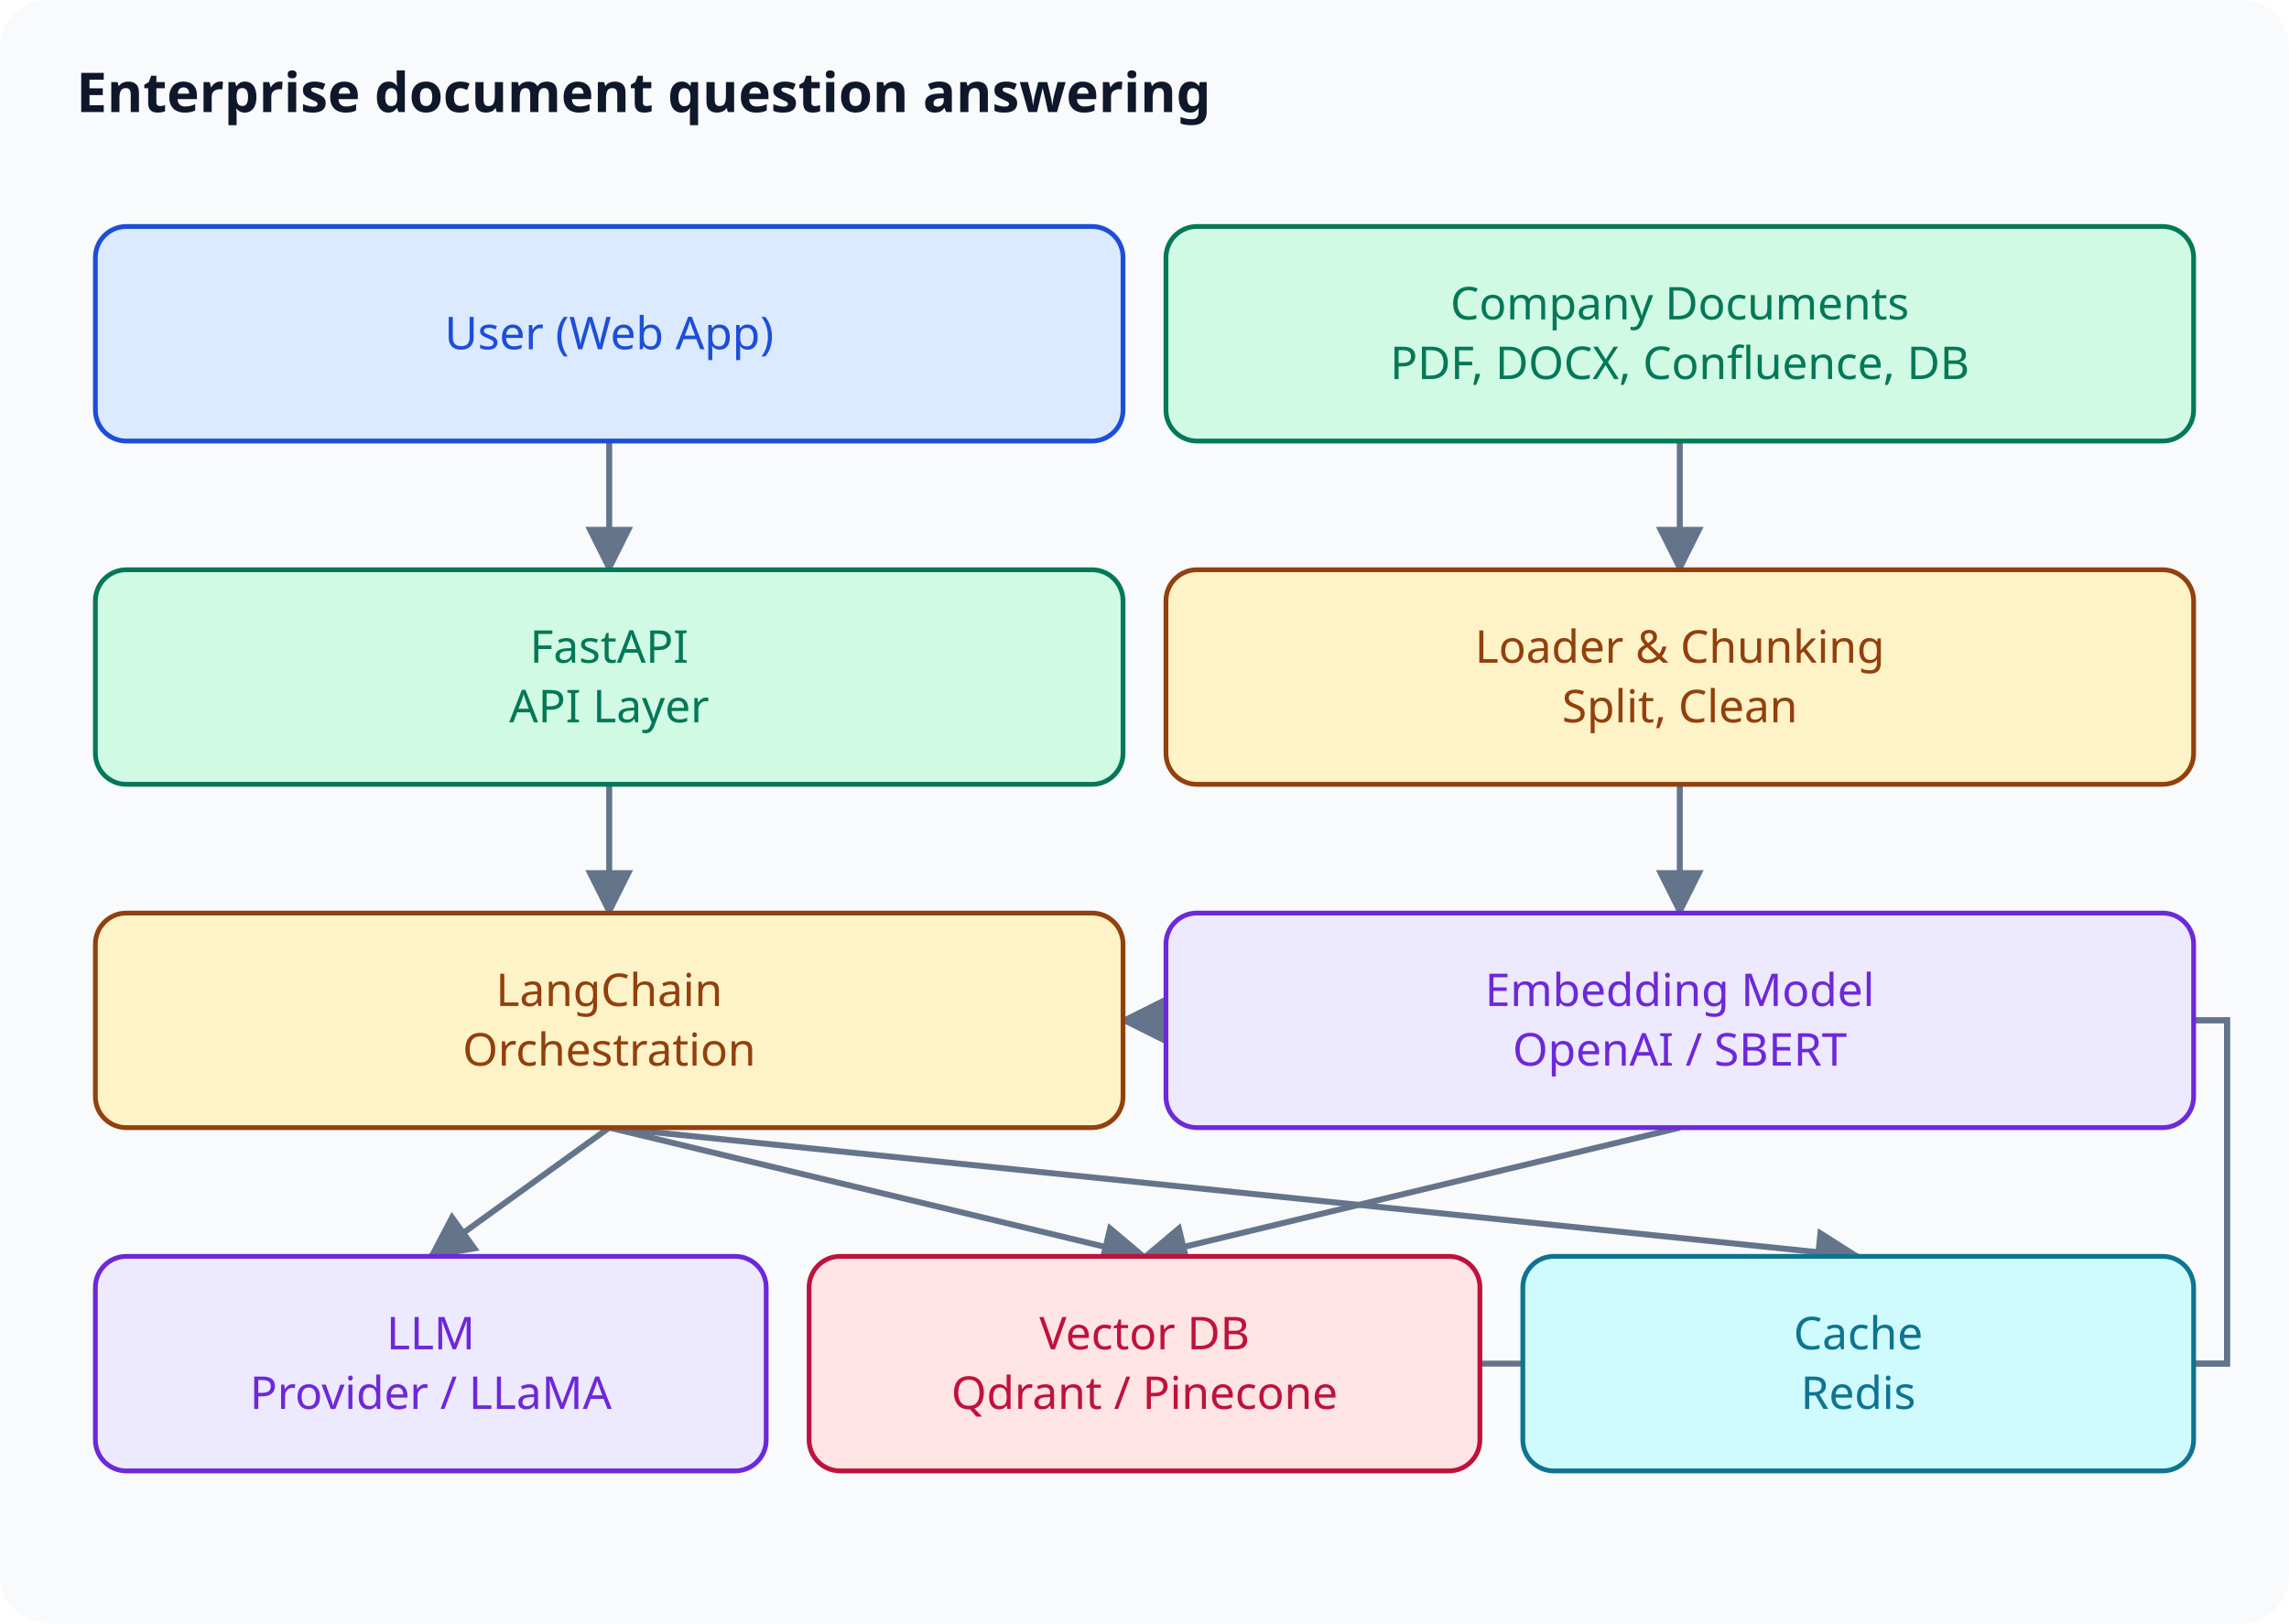
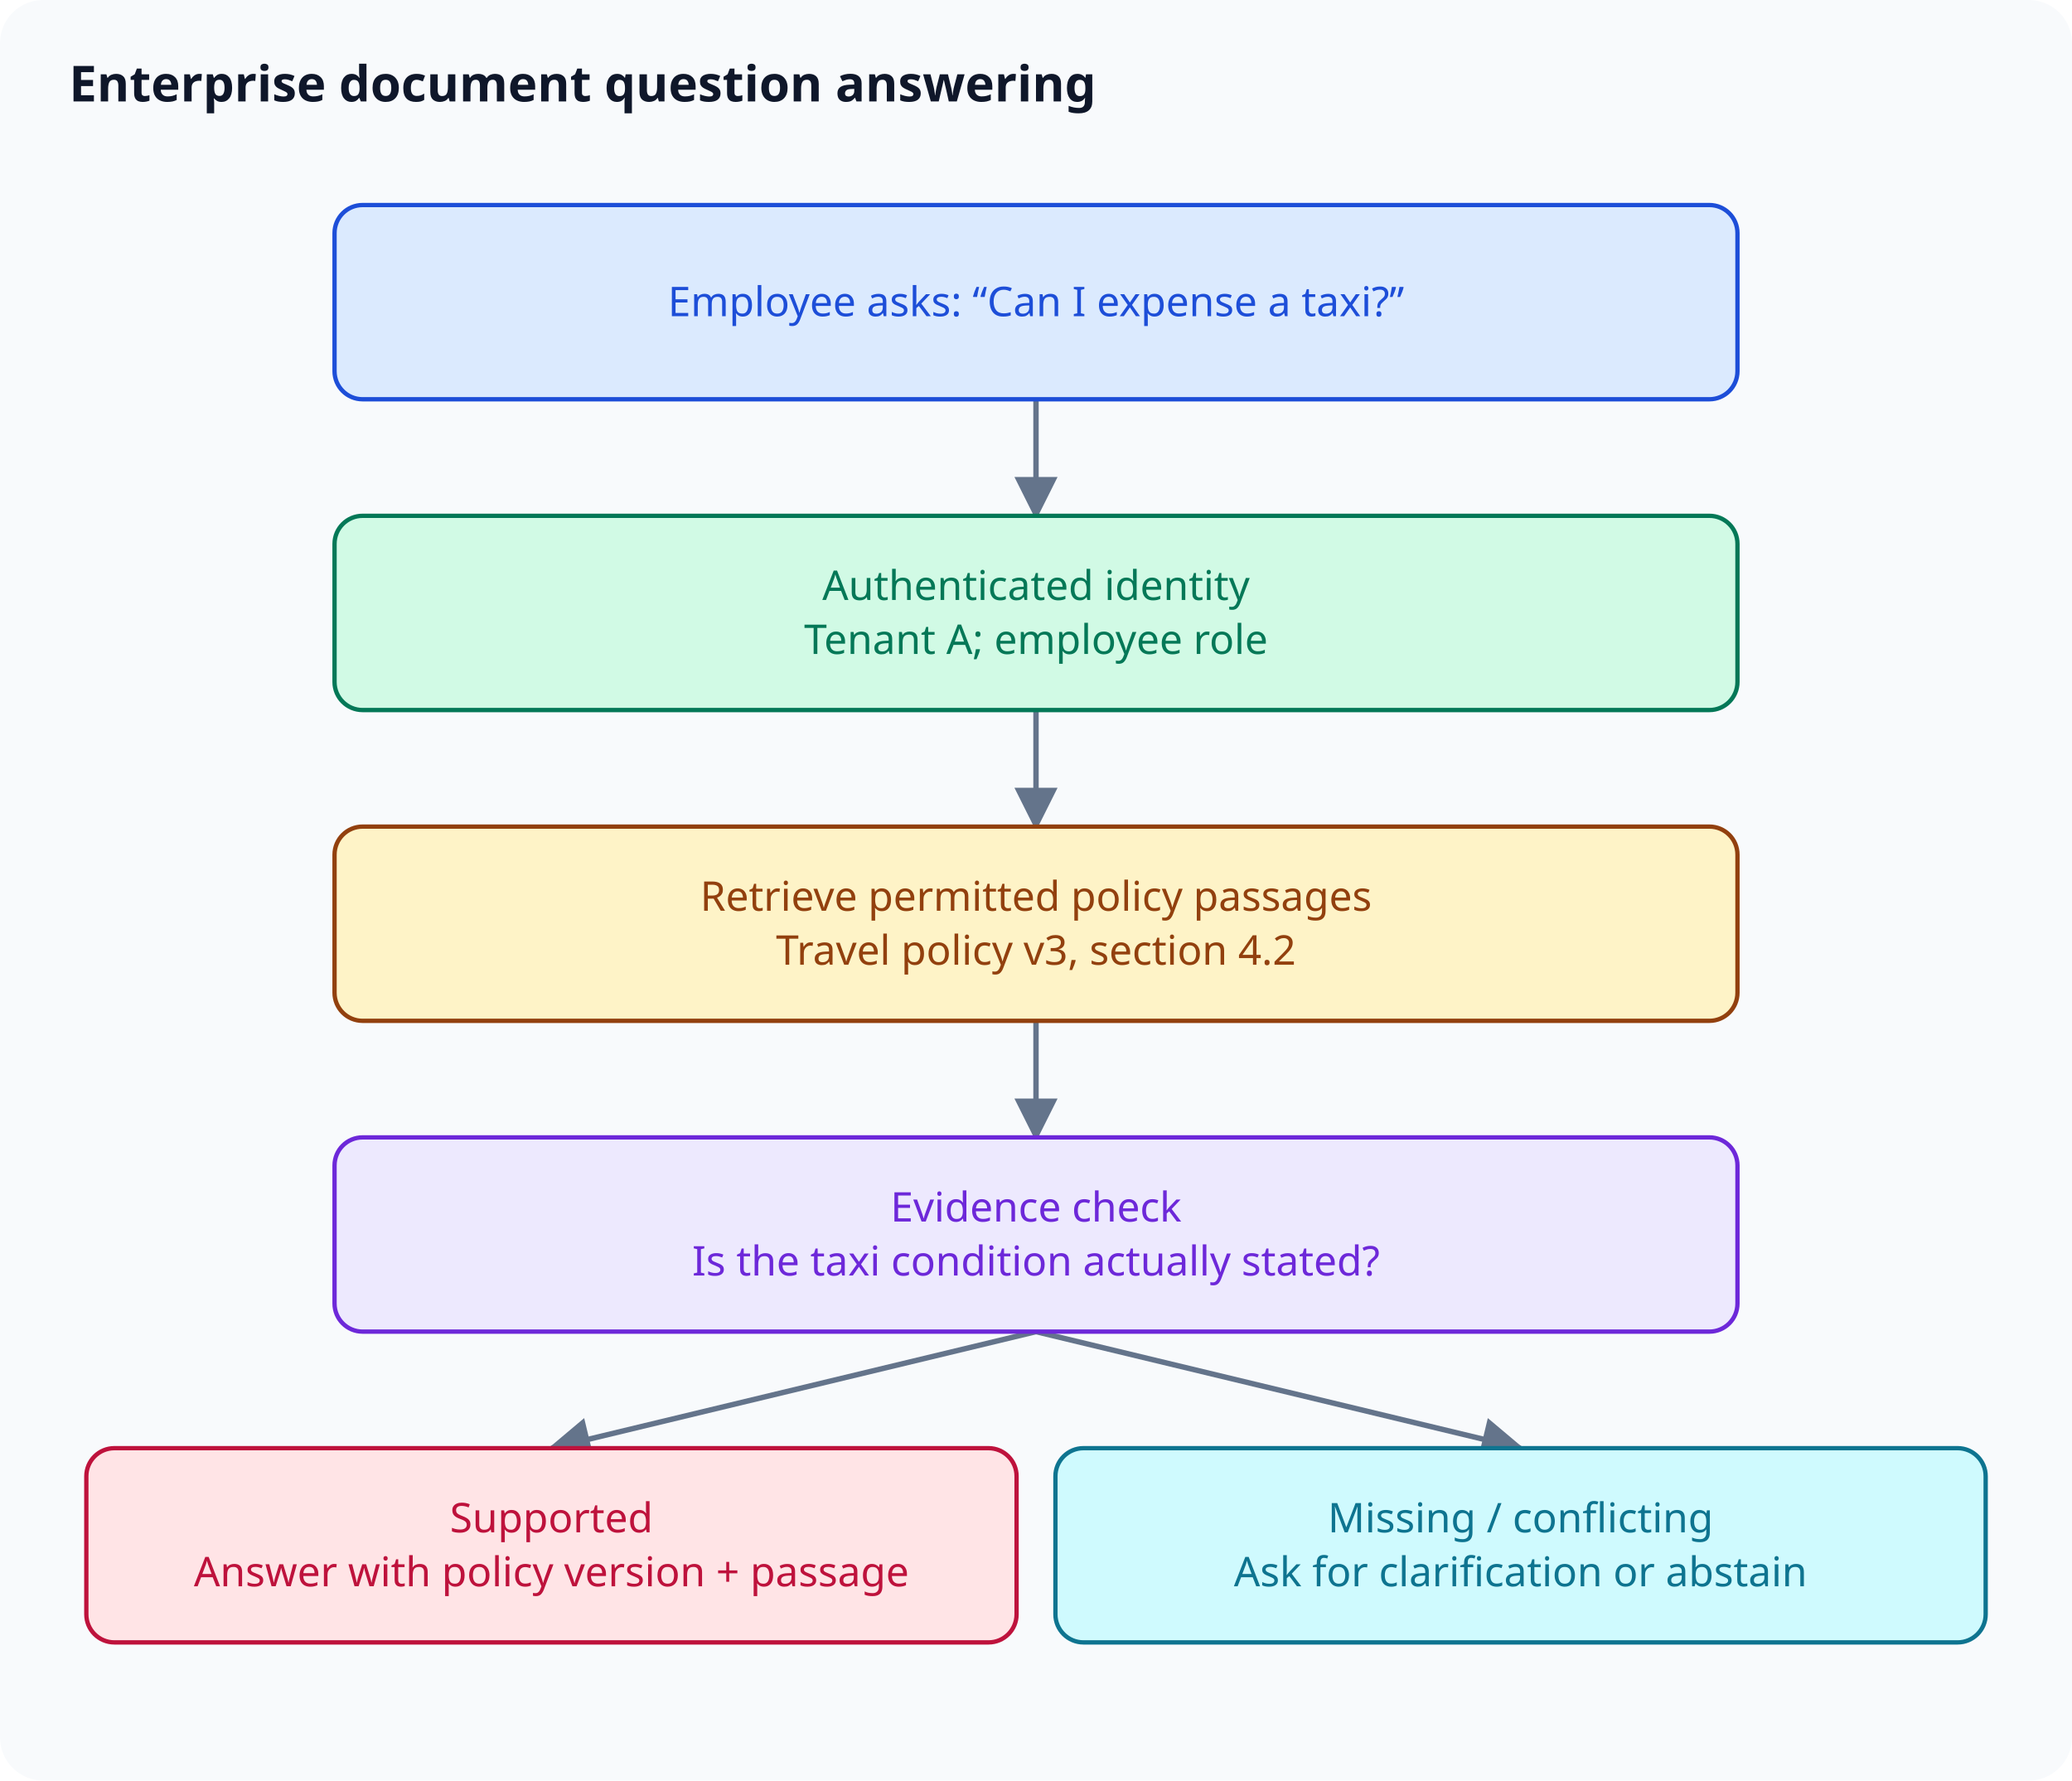
- <svg xmlns="http://www.w3.org/2000/svg" width="960" height="681" viewBox="0 0 960 681" role="img" aria-labelledby="title desc">
-   <rect width="960" height="681" rx="20" fill="#f8fafc" />
+ <svg xmlns="http://www.w3.org/2000/svg" width="960" height="825" viewBox="0 0 960 825" role="img" aria-labelledby="title desc">
+   <rect width="960" height="825" rx="20" fill="#f8fafc" />
  <defs>
    <marker id="arrow" viewBox="0 0 10 10" refX="9" refY="5" markerWidth="8" markerHeight="8" orient="auto-start-reverse">
      <path d="M0 0 L10 5 L0 10z" fill="#64748b" />
    </marker>
  </defs>
  <text x="32" y="47" font-family="system-ui,sans-serif" font-size="23" font-weight="700" fill="#0f172a">Enterprise document question answering</text>
-   <path d="M255.5 185 L255.5 239" fill="none" stroke="#64748b" stroke-width="2.5" marker-end="url(#arrow)" />
-   <path d="M704.5 185 L704.5 239" fill="none" stroke="#64748b" stroke-width="2.5" marker-end="url(#arrow)" />
-   <path d="M255.5 329 L255.5 383" fill="none" stroke="#64748b" stroke-width="2.5" marker-end="url(#arrow)" />
-   <path d="M704.5 329 L704.5 383" fill="none" stroke="#64748b" stroke-width="2.5" marker-end="url(#arrow)" />
-   <path d="M704.5 473 L480.0 527" fill="none" stroke="#64748b" stroke-width="2.5" marker-end="url(#arrow)" />
-   <path d="M255.5 473 L480.0 527" fill="none" stroke="#64748b" stroke-width="2.5" marker-end="url(#arrow)" />
-   <path d="M620.667 572.0 H934 V428.0 H471.0" fill="none" stroke="#64748b" stroke-width="2.5" marker-end="url(#arrow)" />
-   <path d="M255.5 473 L180.667 527" fill="none" stroke="#64748b" stroke-width="2.5" marker-end="url(#arrow)" />
-   <path d="M255.5 473 L779.333 527" fill="none" stroke="#64748b" stroke-width="2.5" marker-end="url(#arrow)" />
-   <path d="M920.0 572.0 H934 V428.0 H471.0" fill="none" stroke="#64748b" stroke-width="2.5" marker-end="url(#arrow)" />
-   <rect x="40.0" y="95" width="431.0" height="90" rx="13" fill="#dbeafe" stroke="#1d4ed8" stroke-width="2" />
-   <text x="255.5" y="146.5" text-anchor="middle" font-family="system-ui,sans-serif" font-size="19" fill="#1d4ed8">User (Web App)</text>
-   <rect x="489.0" y="95" width="431.0" height="90" rx="13" fill="#d1fae5" stroke="#047857" stroke-width="2" />
-   <text x="704.5" y="134.0" text-anchor="middle" font-family="system-ui,sans-serif" font-size="19" fill="#047857">Company Documents</text>
-   <text x="704.5" y="159.0" text-anchor="middle" font-family="system-ui,sans-serif" font-size="19" fill="#047857">PDF, DOCX, Confluence, DB</text>
-   <rect x="40.0" y="239" width="431.0" height="90" rx="13" fill="#d1fae5" stroke="#047857" stroke-width="2" />
-   <text x="255.5" y="278.0" text-anchor="middle" font-family="system-ui,sans-serif" font-size="19" fill="#047857">FastAPI</text>
-   <text x="255.5" y="303.0" text-anchor="middle" font-family="system-ui,sans-serif" font-size="19" fill="#047857">API Layer</text>
-   <rect x="489.0" y="239" width="431.0" height="90" rx="13" fill="#fef3c7" stroke="#92400e" stroke-width="2" />
-   <text x="704.5" y="278.0" text-anchor="middle" font-family="system-ui,sans-serif" font-size="19" fill="#92400e">Loader &amp; Chunking</text>
-   <text x="704.5" y="303.0" text-anchor="middle" font-family="system-ui,sans-serif" font-size="19" fill="#92400e">Split, Clean</text>
-   <rect x="40.0" y="383" width="431.0" height="90" rx="13" fill="#fef3c7" stroke="#92400e" stroke-width="2" />
-   <text x="255.5" y="422.0" text-anchor="middle" font-family="system-ui,sans-serif" font-size="19" fill="#92400e">LangChain</text>
-   <text x="255.5" y="447.0" text-anchor="middle" font-family="system-ui,sans-serif" font-size="19" fill="#92400e">Orchestration</text>
-   <rect x="489.0" y="383" width="431.0" height="90" rx="13" fill="#ede9fe" stroke="#6d28d9" stroke-width="2" />
-   <text x="704.5" y="422.0" text-anchor="middle" font-family="system-ui,sans-serif" font-size="19" fill="#6d28d9">Embedding Model</text>
-   <text x="704.5" y="447.0" text-anchor="middle" font-family="system-ui,sans-serif" font-size="19" fill="#6d28d9">OpenAI / SBERT</text>
-   <rect x="40.0" y="527" width="281.333" height="90" rx="13" fill="#ede9fe" stroke="#6d28d9" stroke-width="2" />
-   <text x="180.667" y="566.0" text-anchor="middle" font-family="system-ui,sans-serif" font-size="19" fill="#6d28d9">LLM</text>
-   <text x="180.667" y="591.0" text-anchor="middle" font-family="system-ui,sans-serif" font-size="19" fill="#6d28d9">Provider / LLaMA</text>
-   <rect x="339.333" y="527" width="281.333" height="90" rx="13" fill="#ffe4e6" stroke="#be123c" stroke-width="2" />
-   <text x="480.0" y="566.0" text-anchor="middle" font-family="system-ui,sans-serif" font-size="19" fill="#be123c">Vector DB</text>
-   <text x="480.0" y="591.0" text-anchor="middle" font-family="system-ui,sans-serif" font-size="19" fill="#be123c">Qdrant / Pinecone</text>
-   <rect x="638.667" y="527" width="281.333" height="90" rx="13" fill="#cffafe" stroke="#0e7490" stroke-width="2" />
-   <text x="779.333" y="566.0" text-anchor="middle" font-family="system-ui,sans-serif" font-size="19" fill="#0e7490">Cache</text>
-   <text x="779.333" y="591.0" text-anchor="middle" font-family="system-ui,sans-serif" font-size="19" fill="#0e7490">Redis</text>
+   <path d="M480.0 185 L480.0 239" fill="none" stroke="#64748b" stroke-width="2.5" marker-end="url(#arrow)" />
+   <path d="M480.0 329 L480.0 383" fill="none" stroke="#64748b" stroke-width="2.5" marker-end="url(#arrow)" />
+   <path d="M480.0 473 L480.0 527" fill="none" stroke="#64748b" stroke-width="2.5" marker-end="url(#arrow)" />
+   <path d="M480.0 617 L255.5 671" fill="none" stroke="#64748b" stroke-width="2.5" marker-end="url(#arrow)" />
+   <path d="M480.0 617 L704.5 671" fill="none" stroke="#64748b" stroke-width="2.5" marker-end="url(#arrow)" />
+   <rect x="155.0" y="95" width="650" height="90" rx="13" fill="#dbeafe" stroke="#1d4ed8" stroke-width="2" />
+   <text x="480.0" y="146.5" text-anchor="middle" font-family="system-ui,sans-serif" font-size="19" fill="#1d4ed8">Employee asks: “Can I expense a taxi?”</text>
+   <rect x="155.0" y="239" width="650" height="90" rx="13" fill="#d1fae5" stroke="#047857" stroke-width="2" />
+   <text x="480.0" y="278.0" text-anchor="middle" font-family="system-ui,sans-serif" font-size="19" fill="#047857">Authenticated identity</text>
+   <text x="480.0" y="303.0" text-anchor="middle" font-family="system-ui,sans-serif" font-size="19" fill="#047857">Tenant A; employee role</text>
+   <rect x="155.0" y="383" width="650" height="90" rx="13" fill="#fef3c7" stroke="#92400e" stroke-width="2" />
+   <text x="480.0" y="422.0" text-anchor="middle" font-family="system-ui,sans-serif" font-size="19" fill="#92400e">Retrieve permitted policy passages</text>
+   <text x="480.0" y="447.0" text-anchor="middle" font-family="system-ui,sans-serif" font-size="19" fill="#92400e">Travel policy v3, section 4.2</text>
+   <rect x="155.0" y="527" width="650" height="90" rx="13" fill="#ede9fe" stroke="#6d28d9" stroke-width="2" />
+   <text x="480.0" y="566.0" text-anchor="middle" font-family="system-ui,sans-serif" font-size="19" fill="#6d28d9">Evidence check</text>
+   <text x="480.0" y="591.0" text-anchor="middle" font-family="system-ui,sans-serif" font-size="19" fill="#6d28d9">Is the taxi condition actually stated?</text>
+   <rect x="40.0" y="671" width="431.0" height="90" rx="13" fill="#ffe4e6" stroke="#be123c" stroke-width="2" />
+   <text x="255.5" y="710.0" text-anchor="middle" font-family="system-ui,sans-serif" font-size="19" fill="#be123c">Supported</text>
+   <text x="255.5" y="735.0" text-anchor="middle" font-family="system-ui,sans-serif" font-size="19" fill="#be123c">Answer with policy version + passage</text>
+   <rect x="489.0" y="671" width="431.0" height="90" rx="13" fill="#cffafe" stroke="#0e7490" stroke-width="2" />
+   <text x="704.5" y="710.0" text-anchor="middle" font-family="system-ui,sans-serif" font-size="19" fill="#0e7490">Missing / conflicting</text>
+   <text x="704.5" y="735.0" text-anchor="middle" font-family="system-ui,sans-serif" font-size="19" fill="#0e7490">Ask for clarification or abstain</text>
</svg>
